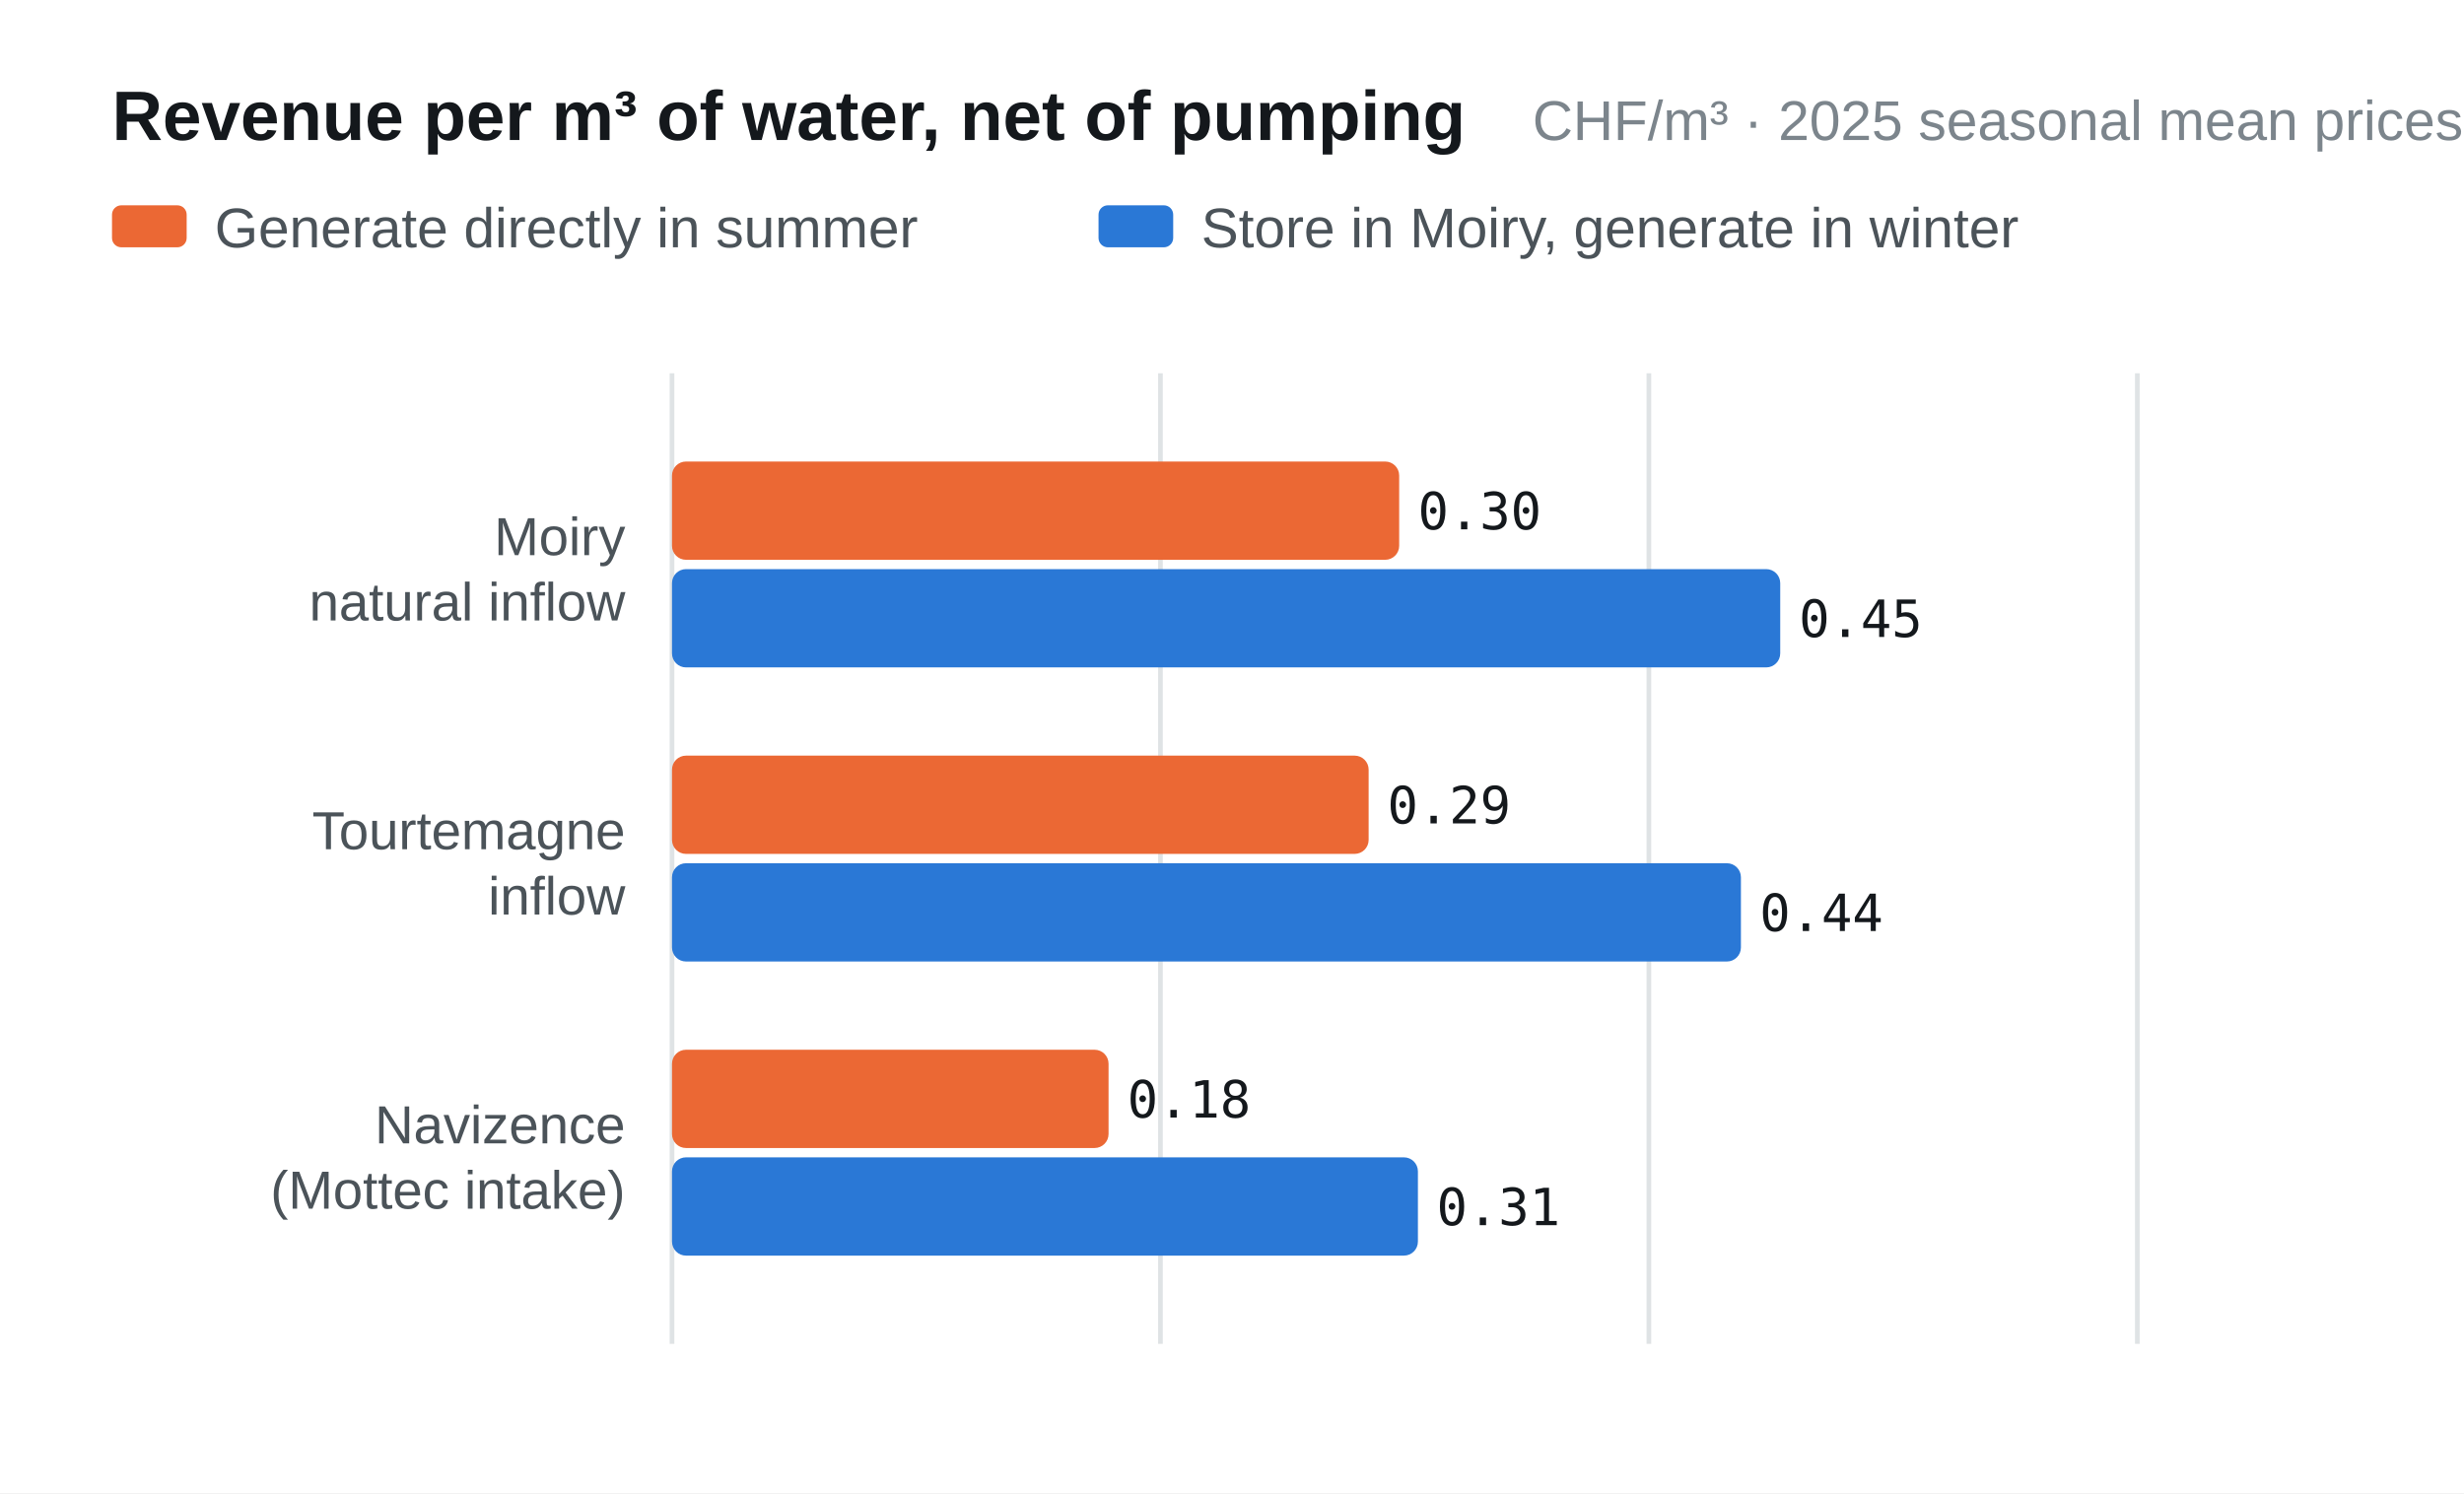
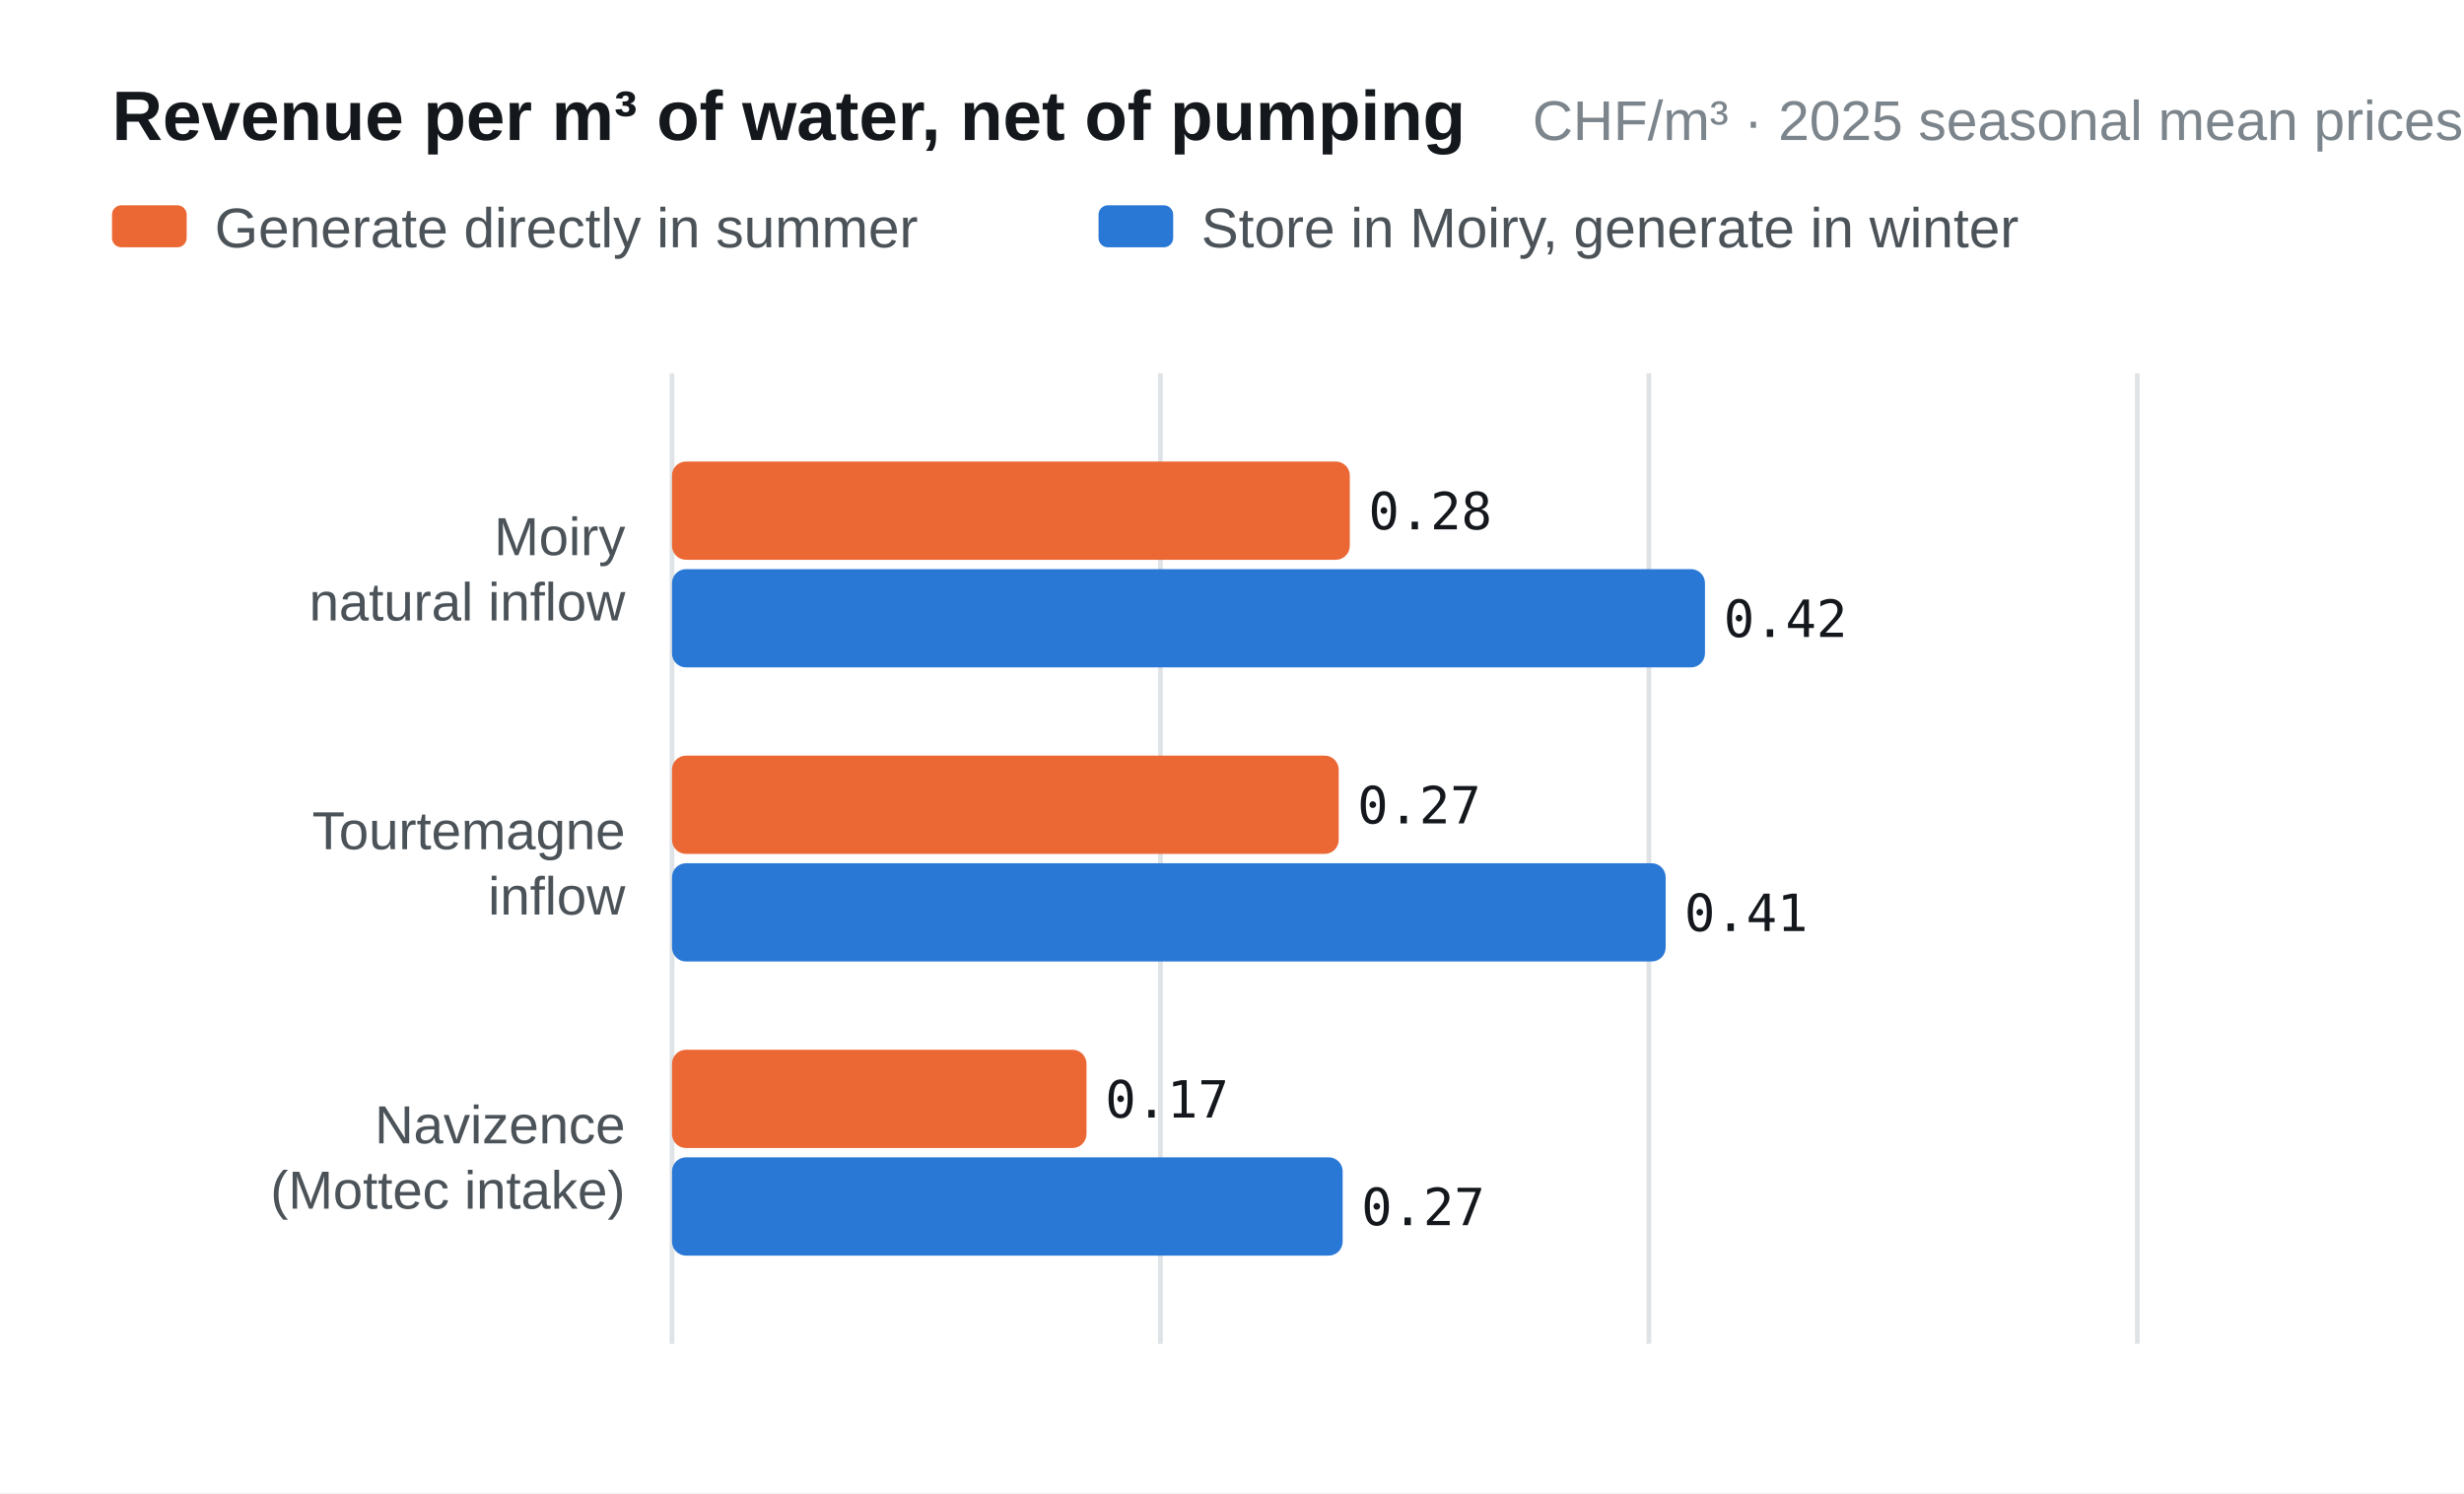
<svg xmlns="http://www.w3.org/2000/svg" width="528" height="320" viewBox="0 0 528 320">
  <rect id="background" width="528" height="320" fill="#ffffff" />
  <g id="title">
    <text x="24" y="30" font-family="&quot;Source Sans 3&quot;, &quot;Helvetica Neue&quot;, Arial, sans-serif" font-size="15" font-weight="600" fill="#14181c">Revenue per m³ of water, net of pumping</text>
    <text x="328.4" y="30" font-family="&quot;Source Sans 3&quot;, &quot;Helvetica Neue&quot;, Arial, sans-serif" font-size="12" font-weight="400" fill="#7c858c">CHF/m³ · 2025 seasonal mean prices</text>
  </g>
  <g id="legend">
    <rect x="24" y="44" width="16" height="9" rx="2" fill="#eb6834" />
    <text x="46" y="53" font-family="&quot;Source Sans 3&quot;, &quot;Helvetica Neue&quot;, Arial, sans-serif" font-size="12" font-weight="400" fill="#4b5359">Generate directly in summer</text>
    <rect x="235.4" y="44" width="16" height="9" rx="2" fill="#2a78d6" />
    <text x="257.4" y="53" font-family="&quot;Source Sans 3&quot;, &quot;Helvetica Neue&quot;, Arial, sans-serif" font-size="12" font-weight="400" fill="#4b5359">Store in Moiry, generate in winter</text>
  </g>
  <g id="chart" transform="translate(24,70)">
    <line x1="120" x2="120" y1="10" y2="218" fill="rgb(0, 0, 0)" stroke="rgb(223, 227, 229)" stroke-width="1px" />
    <line x1="224.667" x2="224.667" y1="10" y2="218" fill="rgb(0, 0, 0)" stroke="rgb(223, 227, 229)" stroke-width="1px" />
    <line x1="329.333" x2="329.333" y1="10" y2="218" fill="rgb(0, 0, 0)" stroke="rgb(223, 227, 229)" stroke-width="1px" />
    <line x1="434" x2="434" y1="10" y2="218" fill="rgb(0, 0, 0)" stroke="rgb(223, 227, 229)" stroke-width="1px" />
-     <rect x="120" y="28.909" height="21.061" width="155.825" rx="3" fill="rgb(235, 104, 52)" stroke="none" />
-     <text x="279.825" y="43.439" fill="rgb(20, 24, 28)" stroke="none" font-family="&quot;IBM Plex Mono&quot;, Menlo, Consolas, monospace" font-size="11px" font-weight="400">0.30</text>
-     <rect x="120" y="51.97" height="21.061" width="237.477" rx="3" fill="rgb(42, 120, 214)" stroke="none" />
-     <text x="361.477" y="66.5" fill="rgb(20, 24, 28)" stroke="none" font-family="&quot;IBM Plex Mono&quot;, Menlo, Consolas, monospace" font-size="11px" font-weight="400">0.45</text>
+     <rect x="120" y="28.909" height="21.061" width="145.245" rx="3" fill="rgb(235, 104, 52)" stroke="none" />
+     <text x="269.245" y="43.439" fill="rgb(20, 24, 28)" stroke="none" font-family="&quot;IBM Plex Mono&quot;, Menlo, Consolas, monospace" font-size="11px" font-weight="400">0.28</text>
+     <rect x="120" y="51.97" height="21.061" width="221.353" rx="3" fill="rgb(42, 120, 214)" stroke="none" />
+     <text x="345.353" y="66.5" fill="rgb(20, 24, 28)" stroke="none" font-family="&quot;IBM Plex Mono&quot;, Menlo, Consolas, monospace" font-size="11px" font-weight="400">0.42</text>
    <text x="110" y="48.97" text-anchor="end" font-size="11.5px" fill="rgb(75, 83, 89)" stroke="none" font-family="&quot;Source Sans 3&quot;, &quot;Helvetica Neue&quot;, Arial, sans-serif" font-weight="400">Moiry</text>
    <text x="110" y="62.97" text-anchor="end" fill="rgb(75, 83, 89)" stroke="none" font-family="&quot;Source Sans 3&quot;, &quot;Helvetica Neue&quot;, Arial, sans-serif" font-size="11.5px" font-weight="400">natural inflow</text>
-     <rect x="120" y="91.939" height="21.061" width="149.279" rx="3" fill="rgb(235, 104, 52)" stroke="none" />
-     <text x="273.279" y="106.47" fill="rgb(20, 24, 28)" stroke="none" font-family="&quot;IBM Plex Mono&quot;, Menlo, Consolas, monospace" font-size="11px" font-weight="400">0.29</text>
-     <rect x="120" y="115" height="21.061" width="229.054" rx="3" fill="rgb(42, 120, 214)" stroke="none" />
-     <text x="353.054" y="129.53" fill="rgb(20, 24, 28)" stroke="none" font-family="&quot;IBM Plex Mono&quot;, Menlo, Consolas, monospace" font-size="11px" font-weight="400">0.44</text>
+     <rect x="120" y="91.939" height="21.061" width="142.864" rx="3" fill="rgb(235, 104, 52)" stroke="none" />
+     <text x="266.864" y="106.47" fill="rgb(20, 24, 28)" stroke="none" font-family="&quot;IBM Plex Mono&quot;, Menlo, Consolas, monospace" font-size="11px" font-weight="400">0.27</text>
+     <rect x="120" y="115" height="21.061" width="212.93" rx="3" fill="rgb(42, 120, 214)" stroke="none" />
+     <text x="336.93" y="129.53" fill="rgb(20, 24, 28)" stroke="none" font-family="&quot;IBM Plex Mono&quot;, Menlo, Consolas, monospace" font-size="11px" font-weight="400">0.41</text>
    <text x="110" y="112" text-anchor="end" font-size="11.5px" fill="rgb(75, 83, 89)" stroke="none" font-family="&quot;Source Sans 3&quot;, &quot;Helvetica Neue&quot;, Arial, sans-serif" font-weight="400">Tourtemagne</text>
    <text x="110" y="126" text-anchor="end" fill="rgb(75, 83, 89)" stroke="none" font-family="&quot;Source Sans 3&quot;, &quot;Helvetica Neue&quot;, Arial, sans-serif" font-size="11.5px" font-weight="400">inflow</text>
-     <rect x="120" y="154.97" height="21.061" width="93.549" rx="3" fill="rgb(235, 104, 52)" stroke="none" />
-     <text x="217.549" y="169.5" fill="rgb(20, 24, 28)" stroke="none" font-family="&quot;IBM Plex Mono&quot;, Menlo, Consolas, monospace" font-size="11px" font-weight="400">0.18</text>
-     <rect x="120" y="178.03" height="21.061" width="159.839" rx="3" fill="rgb(42, 120, 214)" stroke="none" />
-     <text x="283.839" y="192.561" fill="rgb(20, 24, 28)" stroke="none" font-family="&quot;IBM Plex Mono&quot;, Menlo, Consolas, monospace" font-size="11px" font-weight="400">0.31</text>
+     <rect x="120" y="154.97" height="21.061" width="88.823" rx="3" fill="rgb(235, 104, 52)" stroke="none" />
+     <text x="212.823" y="169.5" fill="rgb(20, 24, 28)" stroke="none" font-family="&quot;IBM Plex Mono&quot;, Menlo, Consolas, monospace" font-size="11px" font-weight="400">0.17</text>
+     <rect x="120" y="178.03" height="21.061" width="143.715" rx="3" fill="rgb(42, 120, 214)" stroke="none" />
+     <text x="267.715" y="192.561" fill="rgb(20, 24, 28)" stroke="none" font-family="&quot;IBM Plex Mono&quot;, Menlo, Consolas, monospace" font-size="11px" font-weight="400">0.27</text>
    <text x="110" y="175.03" text-anchor="end" font-size="11.5px" fill="rgb(75, 83, 89)" stroke="none" font-family="&quot;Source Sans 3&quot;, &quot;Helvetica Neue&quot;, Arial, sans-serif" font-weight="400">Navizence</text>
    <text x="110" y="189.03" text-anchor="end" fill="rgb(75, 83, 89)" stroke="none" font-family="&quot;Source Sans 3&quot;, &quot;Helvetica Neue&quot;, Arial, sans-serif" font-size="11.5px" font-weight="400">(Mottec intake)</text>
  </g>
</svg>
